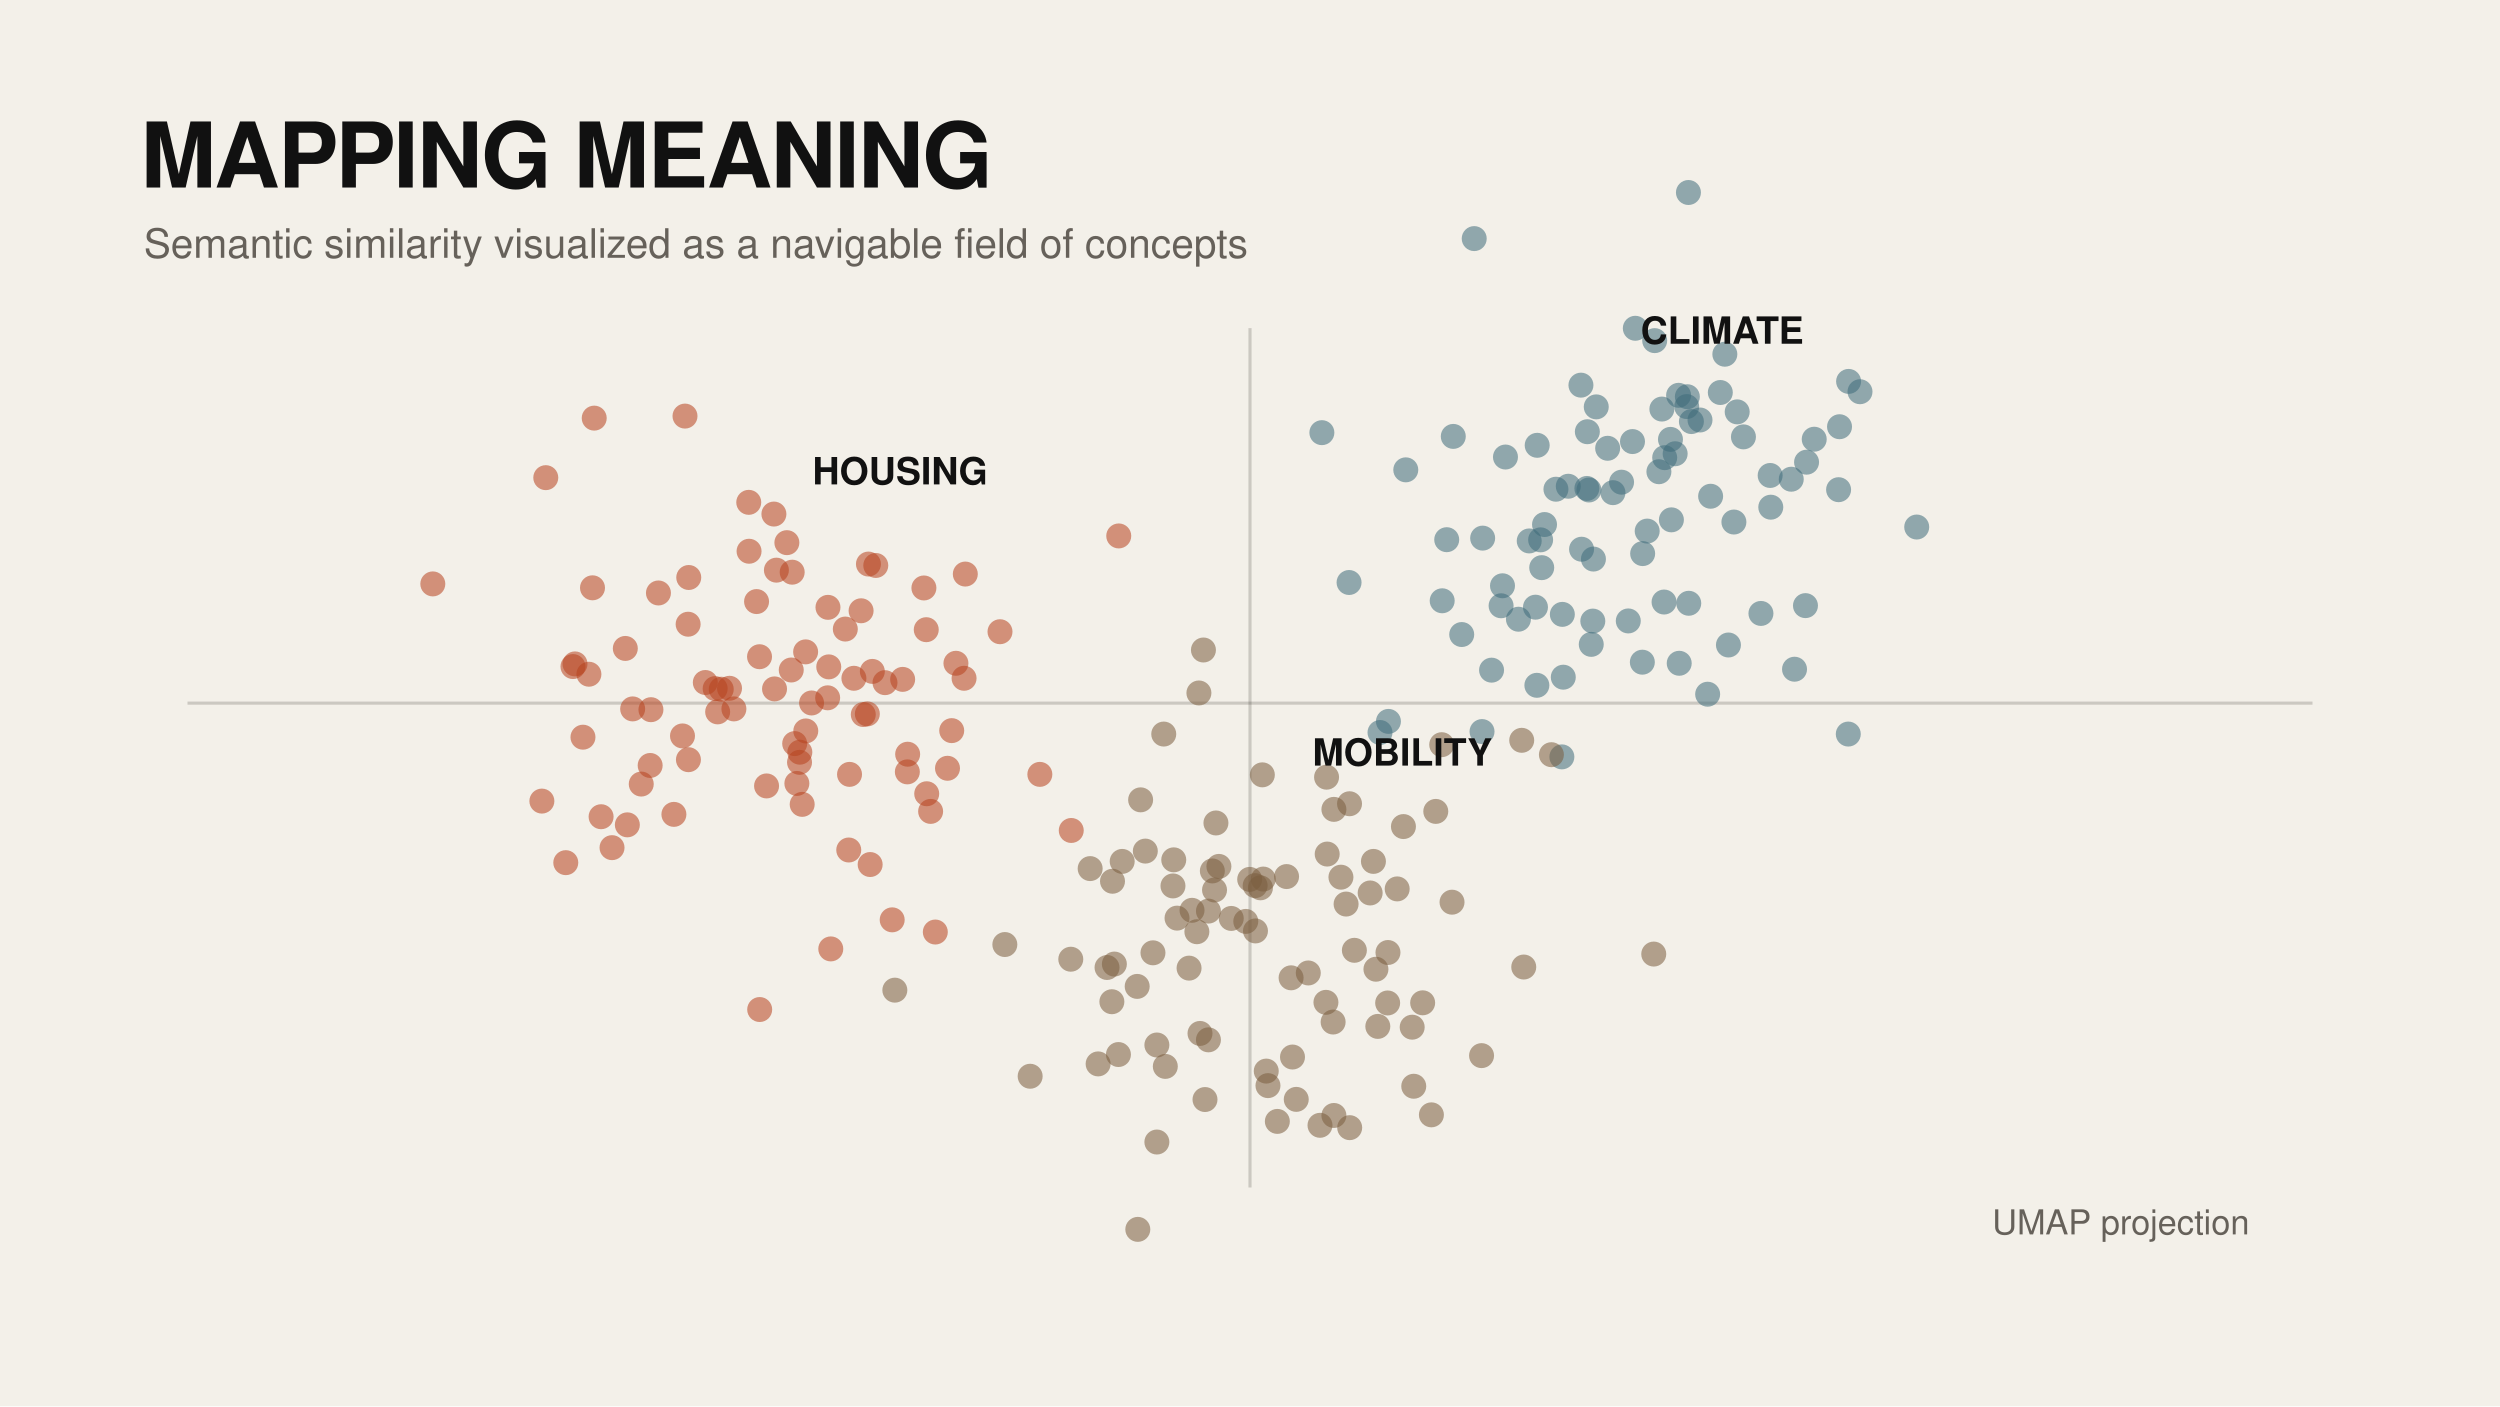
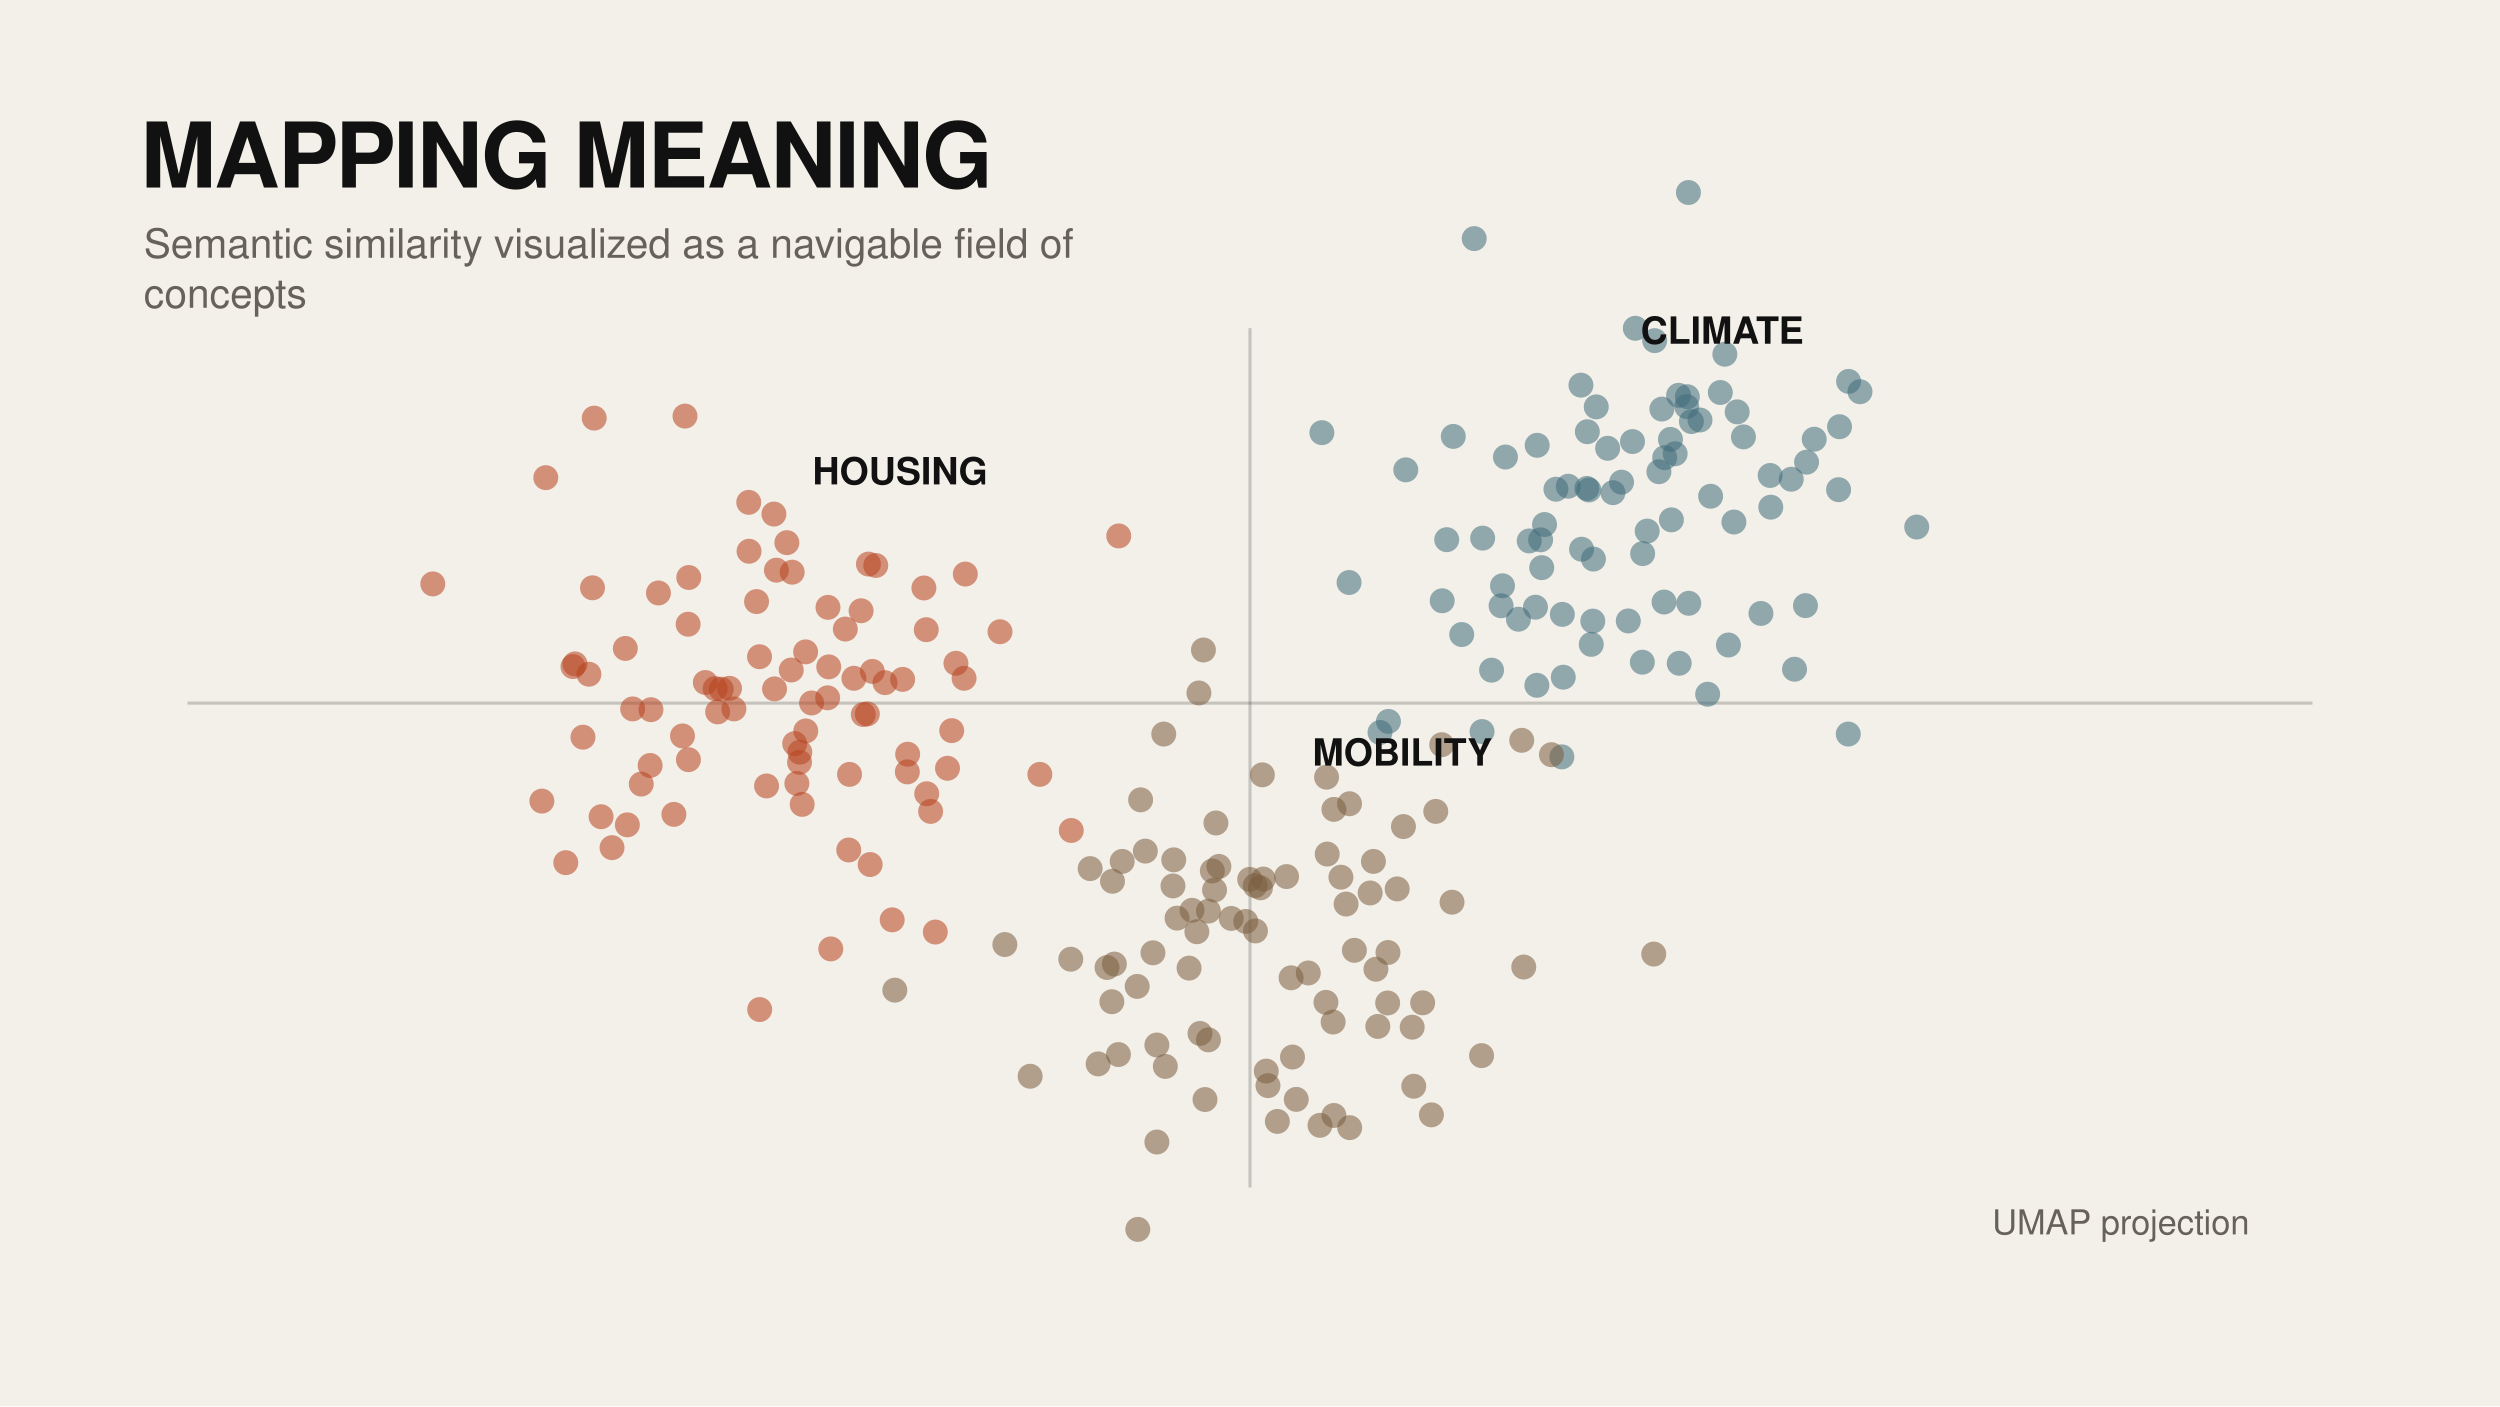
<svg xmlns="http://www.w3.org/2000/svg" width="1600" height="900" viewBox="0 0 1600 900" role="img" aria-label="Tutorial illustration">
  <rect width="1600" height="900" fill="#f3f0e9" />
  <style>
text { font-family: Helvetica, Arial, sans-serif; fill: #111111; }
.small { font-size: 22px; fill: #66615a; }
.body { font-size: 26px; fill: #66615a; }
.title { font-size: 58px; font-weight: 700; letter-spacing: -1px; }
.label { font-size: 24px; font-weight: 700; }
- .muted { fill: #66615a; }
.accent { fill: #b6421d; }
- .line { stroke: #171310; stroke-opacity: 0.18; stroke-width: 2; }
+ .line { stroke: #171310; stroke-opacity: 0.2; stroke-width: 2; }
.box { fill: none; stroke: #111111; stroke-width: 2; }
.arrow { stroke: #b6421d; stroke-width: 3; fill: none; marker-end: url(#arrow); }
+ .softbox { fill: none; stroke: #171310; stroke-opacity: 0.5; stroke-width: 1.5; }
</style>
  <defs>
    <marker id="arrow" markerWidth="10" markerHeight="10" refX="9" refY="3" orient="auto" markerUnits="strokeWidth">
      <path d="M0,0 L0,6 L9,3 z" fill="#b6421d" />
    </marker>
  </defs>
-   <text x="90" y="120" class="title">MAPPING MEANING</text>
-   <text x="92" y="165" class="body">Semantic similarity visualized as a navigable field of concepts</text>
+   <text x="90" y="120" class="title">
+     <tspan x="90" dy="0">MAPPING MEANING</tspan>
+   </text>
+   <text x="92" y="165" class="body">
+     <tspan x="92" dy="0">Semantic similarity visualized as a navigable field of</tspan>
+     <tspan x="92" dy="32">concepts</tspan>
+   </text>
  <line x1="120" y1="450" x2="1480" y2="450" class="line" />
  <line x1="800" y1="210" x2="800" y2="760" class="line" />
-   <text x="1275" y="790" class="small">UMAP projection</text>
+   <text x="1275" y="790" class="small">
+     <tspan x="1275" dy="0">UMAP projection</tspan>
+   </text>
  <circle cx="531.7" cy="607.3" r="8" fill="#b6421d" fill-opacity="0.55" />
  <circle cx="593.1" cy="508.0" r="8" fill="#b6421d" fill-opacity="0.55" />
  <circle cx="555.1" cy="456.9" r="8" fill="#b6421d" fill-opacity="0.55" />
  <circle cx="558.3" cy="429.7" r="8" fill="#b6421d" fill-opacity="0.55" />
  <circle cx="440.8" cy="369.6" r="8" fill="#b6421d" fill-opacity="0.55" />
  <circle cx="404.9" cy="453.7" r="8" fill="#b6421d" fill-opacity="0.55" />
  <circle cx="556.9" cy="553.3" r="8" fill="#b6421d" fill-opacity="0.55" />
  <circle cx="552.5" cy="457.3" r="8" fill="#b6421d" fill-opacity="0.55" />
  <circle cx="566.4" cy="436.9" r="8" fill="#b6421d" fill-opacity="0.55" />
  <circle cx="346.8" cy="512.7" r="8" fill="#b6421d" fill-opacity="0.55" />
  <circle cx="469.7" cy="453.7" r="8" fill="#b6421d" fill-opacity="0.55" />
  <circle cx="486.2" cy="646.1" r="8" fill="#b6421d" fill-opacity="0.55" />
  <circle cx="609.1" cy="467.6" r="8" fill="#b6421d" fill-opacity="0.55" />
  <circle cx="410.4" cy="501.8" r="8" fill="#b6421d" fill-opacity="0.55" />
  <circle cx="431.3" cy="521.2" r="8" fill="#b6421d" fill-opacity="0.55" />
  <circle cx="376.9" cy="431.5" r="8" fill="#b6421d" fill-opacity="0.55" />
  <circle cx="591.3" cy="376.3" r="8" fill="#b6421d" fill-opacity="0.55" />
  <circle cx="519.4" cy="449.9" r="8" fill="#b6421d" fill-opacity="0.55" />
  <circle cx="592.8" cy="403.0" r="8" fill="#b6421d" fill-opacity="0.55" />
  <circle cx="571.0" cy="588.7" r="8" fill="#b6421d" fill-opacity="0.55" />
  <circle cx="379.2" cy="376.2" r="8" fill="#b6421d" fill-opacity="0.55" />
  <circle cx="551.1" cy="390.9" r="8" fill="#b6421d" fill-opacity="0.55" />
  <circle cx="391.7" cy="542.5" r="8" fill="#b6421d" fill-opacity="0.55" />
  <circle cx="595.6" cy="519.3" r="8" fill="#b6421d" fill-opacity="0.55" />
  <circle cx="606.4" cy="491.7" r="8" fill="#b6421d" fill-opacity="0.55" />
  <circle cx="438.4" cy="266.3" r="8" fill="#b6421d" fill-opacity="0.55" />
  <circle cx="555.8" cy="361.0" r="8" fill="#b6421d" fill-opacity="0.55" />
  <circle cx="515.7" cy="467.8" r="8" fill="#b6421d" fill-opacity="0.55" />
  <circle cx="400.2" cy="415.0" r="8" fill="#b6421d" fill-opacity="0.55" />
  <circle cx="665.5" cy="495.6" r="8" fill="#b6421d" fill-opacity="0.55" />
  <circle cx="368.0" cy="424.9" r="8" fill="#b6421d" fill-opacity="0.55" />
  <circle cx="511.9" cy="481.4" r="8" fill="#b6421d" fill-opacity="0.55" />
  <circle cx="577.7" cy="434.8" r="8" fill="#b6421d" fill-opacity="0.55" />
  <circle cx="490.6" cy="503.0" r="8" fill="#b6421d" fill-opacity="0.55" />
  <circle cx="384.7" cy="522.7" r="8" fill="#b6421d" fill-opacity="0.55" />
  <circle cx="541.0" cy="402.6" r="8" fill="#b6421d" fill-opacity="0.55" />
  <circle cx="459.3" cy="455.6" r="8" fill="#b6421d" fill-opacity="0.55" />
  <circle cx="380.3" cy="267.6" r="8" fill="#b6421d" fill-opacity="0.55" />
  <circle cx="543.2" cy="544.0" r="8" fill="#b6421d" fill-opacity="0.55" />
  <circle cx="495.7" cy="440.9" r="8" fill="#b6421d" fill-opacity="0.55" />
  <circle cx="507.0" cy="366.2" r="8" fill="#b6421d" fill-opacity="0.55" />
  <circle cx="543.7" cy="495.6" r="8" fill="#b6421d" fill-opacity="0.55" />
  <circle cx="510.0" cy="501.4" r="8" fill="#b6421d" fill-opacity="0.55" />
  <circle cx="416.6" cy="454.2" r="8" fill="#b6421d" fill-opacity="0.55" />
  <circle cx="440.4" cy="399.5" r="8" fill="#b6421d" fill-opacity="0.55" />
  <circle cx="529.7" cy="446.6" r="8" fill="#b6421d" fill-opacity="0.55" />
  <circle cx="580.9" cy="482.7" r="8" fill="#b6421d" fill-opacity="0.55" />
  <circle cx="401.5" cy="527.9" r="8" fill="#b6421d" fill-opacity="0.55" />
  <circle cx="366.7" cy="426.6" r="8" fill="#b6421d" fill-opacity="0.55" />
  <circle cx="530.4" cy="426.8" r="8" fill="#b6421d" fill-opacity="0.55" />
  <circle cx="546.5" cy="434.1" r="8" fill="#b6421d" fill-opacity="0.55" />
  <circle cx="416.1" cy="489.9" r="8" fill="#b6421d" fill-opacity="0.55" />
  <circle cx="496.9" cy="364.9" r="8" fill="#b6421d" fill-opacity="0.55" />
  <circle cx="506.4" cy="428.8" r="8" fill="#b6421d" fill-opacity="0.55" />
  <circle cx="529.9" cy="388.7" r="8" fill="#b6421d" fill-opacity="0.55" />
  <circle cx="515.6" cy="417.2" r="8" fill="#b6421d" fill-opacity="0.55" />
  <circle cx="640.0" cy="404.3" r="8" fill="#b6421d" fill-opacity="0.55" />
  <circle cx="611.8" cy="424.5" r="8" fill="#b6421d" fill-opacity="0.55" />
  <circle cx="598.6" cy="596.5" r="8" fill="#b6421d" fill-opacity="0.55" />
  <circle cx="466.9" cy="440.5" r="8" fill="#b6421d" fill-opacity="0.55" />
  <circle cx="421.4" cy="379.5" r="8" fill="#b6421d" fill-opacity="0.55" />
  <circle cx="451.4" cy="436.8" r="8" fill="#b6421d" fill-opacity="0.55" />
  <circle cx="580.7" cy="494.0" r="8" fill="#b6421d" fill-opacity="0.55" />
  <circle cx="457.7" cy="440.7" r="8" fill="#b6421d" fill-opacity="0.55" />
  <circle cx="373.1" cy="471.8" r="8" fill="#b6421d" fill-opacity="0.55" />
  <circle cx="479.4" cy="352.8" r="8" fill="#b6421d" fill-opacity="0.55" />
  <circle cx="436.8" cy="471.0" r="8" fill="#b6421d" fill-opacity="0.55" />
  <circle cx="508.6" cy="475.9" r="8" fill="#b6421d" fill-opacity="0.55" />
  <circle cx="461.6" cy="441.1" r="8" fill="#b6421d" fill-opacity="0.55" />
  <circle cx="479.2" cy="321.5" r="8" fill="#b6421d" fill-opacity="0.55" />
  <circle cx="486.1" cy="420.3" r="8" fill="#b6421d" fill-opacity="0.55" />
  <circle cx="440.6" cy="486.2" r="8" fill="#b6421d" fill-opacity="0.55" />
  <circle cx="685.6" cy="531.5" r="8" fill="#b6421d" fill-opacity="0.55" />
  <circle cx="503.6" cy="347.3" r="8" fill="#b6421d" fill-opacity="0.55" />
  <circle cx="484.2" cy="385.0" r="8" fill="#b6421d" fill-opacity="0.55" />
  <circle cx="513.4" cy="514.8" r="8" fill="#b6421d" fill-opacity="0.55" />
  <circle cx="495.3" cy="329.0" r="8" fill="#b6421d" fill-opacity="0.55" />
  <circle cx="617.0" cy="434.1" r="8" fill="#b6421d" fill-opacity="0.55" />
  <circle cx="617.8" cy="367.4" r="8" fill="#b6421d" fill-opacity="0.55" />
  <circle cx="716.0" cy="343.0" r="8" fill="#b6421d" fill-opacity="0.55" />
  <circle cx="511.7" cy="487.9" r="8" fill="#b6421d" fill-opacity="0.55" />
  <circle cx="277.0" cy="373.7" r="8" fill="#b6421d" fill-opacity="0.55" />
  <circle cx="362.1" cy="552.1" r="8" fill="#b6421d" fill-opacity="0.55" />
  <circle cx="560.5" cy="361.9" r="8" fill="#b6421d" fill-opacity="0.55" />
  <circle cx="349.3" cy="305.7" r="8" fill="#b6421d" fill-opacity="0.55" />
-   <text x="520" y="310" class="label">HOUSING</text>
+   <text x="520" y="310" class="label">
+     <tspan x="520" dy="0">HOUSING</tspan>
+   </text>
  <circle cx="1044.8" cy="282.6" r="8" fill="#3f6c7a" fill-opacity="0.55" />
  <circle cx="1061.7" cy="301.9" r="8" fill="#3f6c7a" fill-opacity="0.55" />
  <circle cx="883.2" cy="468.8" r="8" fill="#3f6c7a" fill-opacity="0.55" />
  <circle cx="1072.1" cy="290.4" r="8" fill="#3f6c7a" fill-opacity="0.55" />
  <circle cx="1000.5" cy="433.4" r="8" fill="#3f6c7a" fill-opacity="0.55" />
  <circle cx="1101.0" cy="251.2" r="8" fill="#3f6c7a" fill-opacity="0.55" />
  <circle cx="1156.2" cy="295.8" r="8" fill="#3f6c7a" fill-opacity="0.55" />
  <circle cx="1079.9" cy="253.9" r="8" fill="#3f6c7a" fill-opacity="0.55" />
  <circle cx="971.8" cy="396.3" r="8" fill="#3f6c7a" fill-opacity="0.55" />
  <circle cx="925.9" cy="345.4" r="8" fill="#3f6c7a" fill-opacity="0.55" />
  <circle cx="1065.4" cy="292.9" r="8" fill="#3f6c7a" fill-opacity="0.55" />
  <circle cx="1155.5" cy="387.6" r="8" fill="#3f6c7a" fill-opacity="0.55" />
  <circle cx="1018.4" cy="412.4" r="8" fill="#3f6c7a" fill-opacity="0.55" />
  <circle cx="1148.5" cy="428.3" r="8" fill="#3f6c7a" fill-opacity="0.55" />
  <circle cx="1019.4" cy="397.5" r="8" fill="#3f6c7a" fill-opacity="0.55" />
  <circle cx="1063.6" cy="261.8" r="8" fill="#3f6c7a" fill-opacity="0.55" />
  <circle cx="999.6" cy="484.4" r="8" fill="#3f6c7a" fill-opacity="0.55" />
  <circle cx="961.6" cy="374.9" r="8" fill="#3f6c7a" fill-opacity="0.55" />
  <circle cx="1176.7" cy="313.4" r="8" fill="#3f6c7a" fill-opacity="0.55" />
  <circle cx="1028.9" cy="286.9" r="8" fill="#3f6c7a" fill-opacity="0.55" />
  <circle cx="1074.3" cy="253.0" r="8" fill="#3f6c7a" fill-opacity="0.55" />
  <circle cx="1069.1" cy="281.2" r="8" fill="#3f6c7a" fill-opacity="0.55" />
  <circle cx="1059.0" cy="218.0" r="8" fill="#3f6c7a" fill-opacity="0.55" />
  <circle cx="935.5" cy="406.1" r="8" fill="#3f6c7a" fill-opacity="0.55" />
  <circle cx="1080.6" cy="123.2" r="8" fill="#3f6c7a" fill-opacity="0.55" />
  <circle cx="1161.1" cy="281.1" r="8" fill="#3f6c7a" fill-opacity="0.55" />
  <circle cx="1106.2" cy="412.8" r="8" fill="#3f6c7a" fill-opacity="0.55" />
  <circle cx="1015.6" cy="312.6" r="8" fill="#3f6c7a" fill-opacity="0.55" />
  <circle cx="863.4" cy="372.8" r="8" fill="#3f6c7a" fill-opacity="0.55" />
  <circle cx="1190.4" cy="250.7" r="8" fill="#3f6c7a" fill-opacity="0.55" />
  <circle cx="1127.0" cy="392.6" r="8" fill="#3f6c7a" fill-opacity="0.55" />
  <circle cx="1111.8" cy="263.6" r="8" fill="#3f6c7a" fill-opacity="0.55" />
  <circle cx="1019.8" cy="357.8" r="8" fill="#3f6c7a" fill-opacity="0.55" />
  <circle cx="1177.3" cy="273.1" r="8" fill="#3f6c7a" fill-opacity="0.55" />
  <circle cx="983.8" cy="285.0" r="8" fill="#3f6c7a" fill-opacity="0.55" />
  <circle cx="1103.9" cy="226.7" r="8" fill="#3f6c7a" fill-opacity="0.55" />
  <circle cx="1011.8" cy="246.5" r="8" fill="#3f6c7a" fill-opacity="0.55" />
  <circle cx="999.9" cy="393.2" r="8" fill="#3f6c7a" fill-opacity="0.55" />
  <circle cx="982.7" cy="388.6" r="8" fill="#3f6c7a" fill-opacity="0.55" />
  <circle cx="988.5" cy="335.7" r="8" fill="#3f6c7a" fill-opacity="0.55" />
  <circle cx="1015.9" cy="276.3" r="8" fill="#3f6c7a" fill-opacity="0.55" />
  <circle cx="1065.0" cy="385.3" r="8" fill="#3f6c7a" fill-opacity="0.55" />
  <circle cx="960.7" cy="387.7" r="8" fill="#3f6c7a" fill-opacity="0.55" />
  <circle cx="1037.8" cy="308.6" r="8" fill="#3f6c7a" fill-opacity="0.55" />
  <circle cx="1042.1" cy="397.4" r="8" fill="#3f6c7a" fill-opacity="0.55" />
  <circle cx="1092.9" cy="444.3" r="8" fill="#3f6c7a" fill-opacity="0.55" />
  <circle cx="1051.3" cy="354.3" r="8" fill="#3f6c7a" fill-opacity="0.55" />
  <circle cx="899.7" cy="300.7" r="8" fill="#3f6c7a" fill-opacity="0.55" />
  <circle cx="1079.5" cy="260.2" r="8" fill="#3f6c7a" fill-opacity="0.55" />
  <circle cx="948.5" cy="468.2" r="8" fill="#3f6c7a" fill-opacity="0.55" />
  <circle cx="1021.6" cy="260.4" r="8" fill="#3f6c7a" fill-opacity="0.55" />
  <circle cx="846.0" cy="276.9" r="8" fill="#3f6c7a" fill-opacity="0.55" />
  <circle cx="1226.7" cy="337.3" r="8" fill="#3f6c7a" fill-opacity="0.55" />
  <circle cx="1080.8" cy="386.1" r="8" fill="#3f6c7a" fill-opacity="0.55" />
  <circle cx="986.7" cy="363.3" r="8" fill="#3f6c7a" fill-opacity="0.55" />
  <circle cx="1032.3" cy="315.3" r="8" fill="#3f6c7a" fill-opacity="0.55" />
  <circle cx="1115.8" cy="279.6" r="8" fill="#3f6c7a" fill-opacity="0.55" />
  <circle cx="963.5" cy="292.5" r="8" fill="#3f6c7a" fill-opacity="0.55" />
  <circle cx="1132.9" cy="304.3" r="8" fill="#3f6c7a" fill-opacity="0.55" />
  <circle cx="1183.1" cy="244.1" r="8" fill="#3f6c7a" fill-opacity="0.55" />
  <circle cx="943.5" cy="152.7" r="8" fill="#3f6c7a" fill-opacity="0.55" />
  <circle cx="948.9" cy="344.4" r="8" fill="#3f6c7a" fill-opacity="0.55" />
  <circle cx="1088.0" cy="268.8" r="8" fill="#3f6c7a" fill-opacity="0.55" />
  <circle cx="983.6" cy="438.6" r="8" fill="#3f6c7a" fill-opacity="0.55" />
  <circle cx="986.0" cy="345.5" r="8" fill="#3f6c7a" fill-opacity="0.55" />
  <circle cx="1082.5" cy="269.8" r="8" fill="#3f6c7a" fill-opacity="0.55" />
  <circle cx="1133.3" cy="324.6" r="8" fill="#3f6c7a" fill-opacity="0.55" />
  <circle cx="1094.8" cy="317.6" r="8" fill="#3f6c7a" fill-opacity="0.55" />
  <circle cx="1051.1" cy="423.8" r="8" fill="#3f6c7a" fill-opacity="0.55" />
  <circle cx="1046.6" cy="210.1" r="8" fill="#3f6c7a" fill-opacity="0.55" />
  <circle cx="1003.7" cy="311.2" r="8" fill="#3f6c7a" fill-opacity="0.55" />
  <circle cx="1012.2" cy="351.5" r="8" fill="#3f6c7a" fill-opacity="0.55" />
  <circle cx="888.6" cy="461.7" r="8" fill="#3f6c7a" fill-opacity="0.55" />
  <circle cx="954.6" cy="428.9" r="8" fill="#3f6c7a" fill-opacity="0.55" />
  <circle cx="995.8" cy="313.1" r="8" fill="#3f6c7a" fill-opacity="0.55" />
  <circle cx="1016.9" cy="313.6" r="8" fill="#3f6c7a" fill-opacity="0.55" />
  <circle cx="1074.7" cy="424.5" r="8" fill="#3f6c7a" fill-opacity="0.55" />
  <circle cx="1182.9" cy="469.8" r="8" fill="#3f6c7a" fill-opacity="0.55" />
  <circle cx="923.0" cy="384.5" r="8" fill="#3f6c7a" fill-opacity="0.55" />
  <circle cx="1069.7" cy="332.7" r="8" fill="#3f6c7a" fill-opacity="0.55" />
  <circle cx="1054.2" cy="339.9" r="8" fill="#3f6c7a" fill-opacity="0.55" />
  <circle cx="930.1" cy="279.3" r="8" fill="#3f6c7a" fill-opacity="0.55" />
  <circle cx="1109.7" cy="334.1" r="8" fill="#3f6c7a" fill-opacity="0.55" />
  <circle cx="1146.4" cy="306.7" r="8" fill="#3f6c7a" fill-opacity="0.55" />
  <circle cx="978.7" cy="346.2" r="8" fill="#3f6c7a" fill-opacity="0.55" />
-   <text x="1050" y="220" class="label">CLIMATE</text>
+   <text x="1050" y="220" class="label">
+     <tspan x="1050" dy="0">CLIMATE</tspan>
+   </text>
  <circle cx="827.2" cy="676.5" r="8" fill="#7a5e3f" fill-opacity="0.55" />
  <circle cx="773.4" cy="665.5" r="8" fill="#7a5e3f" fill-opacity="0.55" />
  <circle cx="849.4" cy="546.6" r="8" fill="#7a5e3f" fill-opacity="0.55" />
  <circle cx="803.5" cy="595.8" r="8" fill="#7a5e3f" fill-opacity="0.55" />
  <circle cx="904.8" cy="695.2" r="8" fill="#7a5e3f" fill-opacity="0.55" />
  <circle cx="876.9" cy="571.5" r="8" fill="#7a5e3f" fill-opacity="0.55" />
  <circle cx="880.6" cy="620.3" r="8" fill="#7a5e3f" fill-opacity="0.55" />
  <circle cx="768.0" cy="661.4" r="8" fill="#7a5e3f" fill-opacity="0.55" />
  <circle cx="753.3" cy="587.6" r="8" fill="#7a5e3f" fill-opacity="0.55" />
  <circle cx="730.0" cy="511.9" r="8" fill="#7a5e3f" fill-opacity="0.55" />
  <circle cx="849.0" cy="497.4" r="8" fill="#7a5e3f" fill-opacity="0.55" />
  <circle cx="762.9" cy="582.6" r="8" fill="#7a5e3f" fill-opacity="0.55" />
  <circle cx="858.2" cy="561.4" r="8" fill="#7a5e3f" fill-opacity="0.55" />
  <circle cx="879.0" cy="551.3" r="8" fill="#7a5e3f" fill-opacity="0.55" />
  <circle cx="751.2" cy="550.3" r="8" fill="#7a5e3f" fill-opacity="0.55" />
  <circle cx="775.9" cy="557.4" r="8" fill="#7a5e3f" fill-opacity="0.55" />
  <circle cx="697.7" cy="555.9" r="8" fill="#7a5e3f" fill-opacity="0.55" />
  <circle cx="745.8" cy="682.5" r="8" fill="#7a5e3f" fill-opacity="0.55" />
  <circle cx="727.8" cy="631.3" r="8" fill="#7a5e3f" fill-opacity="0.55" />
  <circle cx="740.4" cy="668.8" r="8" fill="#7a5e3f" fill-opacity="0.55" />
  <circle cx="806.7" cy="568.2" r="8" fill="#7a5e3f" fill-opacity="0.55" />
  <circle cx="916.1" cy="713.5" r="8" fill="#7a5e3f" fill-opacity="0.55" />
  <circle cx="948.2" cy="675.6" r="8" fill="#7a5e3f" fill-opacity="0.55" />
  <circle cx="823.4" cy="561.0" r="8" fill="#7a5e3f" fill-opacity="0.55" />
  <circle cx="777.3" cy="569.6" r="8" fill="#7a5e3f" fill-opacity="0.55" />
  <circle cx="861.5" cy="578.6" r="8" fill="#7a5e3f" fill-opacity="0.55" />
  <circle cx="837.3" cy="622.7" r="8" fill="#7a5e3f" fill-opacity="0.55" />
  <circle cx="808.5" cy="562.6" r="8" fill="#7a5e3f" fill-opacity="0.55" />
  <circle cx="728.2" cy="786.8" r="8" fill="#7a5e3f" fill-opacity="0.55" />
  <circle cx="807.9" cy="495.9" r="8" fill="#7a5e3f" fill-opacity="0.55" />
  <circle cx="712.0" cy="564.0" r="8" fill="#7a5e3f" fill-opacity="0.55" />
  <circle cx="975.2" cy="618.9" r="8" fill="#7a5e3f" fill-opacity="0.55" />
  <circle cx="740.4" cy="730.9" r="8" fill="#7a5e3f" fill-opacity="0.55" />
  <circle cx="659.3" cy="688.8" r="8" fill="#7a5e3f" fill-opacity="0.55" />
  <circle cx="1058.4" cy="610.6" r="8" fill="#7a5e3f" fill-opacity="0.55" />
  <circle cx="903.8" cy="657.4" r="8" fill="#7a5e3f" fill-opacity="0.55" />
  <circle cx="572.7" cy="633.7" r="8" fill="#7a5e3f" fill-opacity="0.55" />
  <circle cx="770.2" cy="416.0" r="8" fill="#7a5e3f" fill-opacity="0.55" />
  <circle cx="894.2" cy="568.9" r="8" fill="#7a5e3f" fill-opacity="0.55" />
  <circle cx="848.6" cy="641.5" r="8" fill="#7a5e3f" fill-opacity="0.55" />
  <circle cx="767.3" cy="443.5" r="8" fill="#7a5e3f" fill-opacity="0.55" />
  <circle cx="780.1" cy="554.5" r="8" fill="#7a5e3f" fill-opacity="0.55" />
  <circle cx="718.2" cy="551.3" r="8" fill="#7a5e3f" fill-opacity="0.55" />
  <circle cx="817.5" cy="717.7" r="8" fill="#7a5e3f" fill-opacity="0.55" />
  <circle cx="826.3" cy="625.8" r="8" fill="#7a5e3f" fill-opacity="0.55" />
  <circle cx="910.5" cy="641.8" r="8" fill="#7a5e3f" fill-opacity="0.55" />
  <circle cx="799.8" cy="562.8" r="8" fill="#7a5e3f" fill-opacity="0.55" />
  <circle cx="715.8" cy="674.9" r="8" fill="#7a5e3f" fill-opacity="0.55" />
  <circle cx="811.5" cy="694.8" r="8" fill="#7a5e3f" fill-opacity="0.55" />
  <circle cx="750.7" cy="567.0" r="8" fill="#7a5e3f" fill-opacity="0.55" />
  <circle cx="853.7" cy="713.9" r="8" fill="#7a5e3f" fill-opacity="0.55" />
  <circle cx="803.3" cy="566.8" r="8" fill="#7a5e3f" fill-opacity="0.55" />
  <circle cx="863.7" cy="514.4" r="8" fill="#7a5e3f" fill-opacity="0.55" />
  <circle cx="918.9" cy="519.3" r="8" fill="#7a5e3f" fill-opacity="0.55" />
  <circle cx="685.3" cy="613.9" r="8" fill="#7a5e3f" fill-opacity="0.55" />
  <circle cx="771.2" cy="703.7" r="8" fill="#7a5e3f" fill-opacity="0.55" />
  <circle cx="888.1" cy="641.9" r="8" fill="#7a5e3f" fill-opacity="0.55" />
  <circle cx="643.1" cy="604.5" r="8" fill="#7a5e3f" fill-opacity="0.55" />
  <circle cx="744.8" cy="469.8" r="8" fill="#7a5e3f" fill-opacity="0.55" />
  <circle cx="973.9" cy="473.8" r="8" fill="#7a5e3f" fill-opacity="0.55" />
  <circle cx="733.0" cy="544.7" r="8" fill="#7a5e3f" fill-opacity="0.55" />
  <circle cx="761.0" cy="619.6" r="8" fill="#7a5e3f" fill-opacity="0.55" />
  <circle cx="853.7" cy="518.0" r="8" fill="#7a5e3f" fill-opacity="0.55" />
  <circle cx="853.2" cy="654.1" r="8" fill="#7a5e3f" fill-opacity="0.55" />
  <circle cx="844.8" cy="720.2" r="8" fill="#7a5e3f" fill-opacity="0.55" />
  <circle cx="773.4" cy="583.1" r="8" fill="#7a5e3f" fill-opacity="0.55" />
  <circle cx="778.2" cy="526.7" r="8" fill="#7a5e3f" fill-opacity="0.55" />
  <circle cx="810.4" cy="685.5" r="8" fill="#7a5e3f" fill-opacity="0.55" />
  <circle cx="866.8" cy="608.2" r="8" fill="#7a5e3f" fill-opacity="0.55" />
  <circle cx="829.6" cy="703.6" r="8" fill="#7a5e3f" fill-opacity="0.55" />
  <circle cx="922.7" cy="476.6" r="8" fill="#7a5e3f" fill-opacity="0.55" />
  <circle cx="702.8" cy="680.9" r="8" fill="#7a5e3f" fill-opacity="0.55" />
  <circle cx="881.8" cy="656.9" r="8" fill="#7a5e3f" fill-opacity="0.55" />
  <circle cx="898.2" cy="529.0" r="8" fill="#7a5e3f" fill-opacity="0.55" />
  <circle cx="711.6" cy="641.1" r="8" fill="#7a5e3f" fill-opacity="0.55" />
  <circle cx="713.2" cy="617.0" r="8" fill="#7a5e3f" fill-opacity="0.55" />
  <circle cx="992.9" cy="483.0" r="8" fill="#7a5e3f" fill-opacity="0.55" />
  <circle cx="863.8" cy="721.7" r="8" fill="#7a5e3f" fill-opacity="0.55" />
  <circle cx="929.3" cy="577.4" r="8" fill="#7a5e3f" fill-opacity="0.55" />
  <circle cx="737.9" cy="609.8" r="8" fill="#7a5e3f" fill-opacity="0.55" />
  <circle cx="708.5" cy="619.2" r="8" fill="#7a5e3f" fill-opacity="0.55" />
  <circle cx="788.0" cy="587.8" r="8" fill="#7a5e3f" fill-opacity="0.55" />
  <circle cx="888.3" cy="609.6" r="8" fill="#7a5e3f" fill-opacity="0.55" />
  <circle cx="766.0" cy="596.3" r="8" fill="#7a5e3f" fill-opacity="0.55" />
  <circle cx="797.3" cy="589.7" r="8" fill="#7a5e3f" fill-opacity="0.55" />
-   <text x="840" y="490" class="label">MOBILITY</text>
+   <text x="840" y="490" class="label">
+     <tspan x="840" dy="0">MOBILITY</tspan>
+   </text>
</svg>
